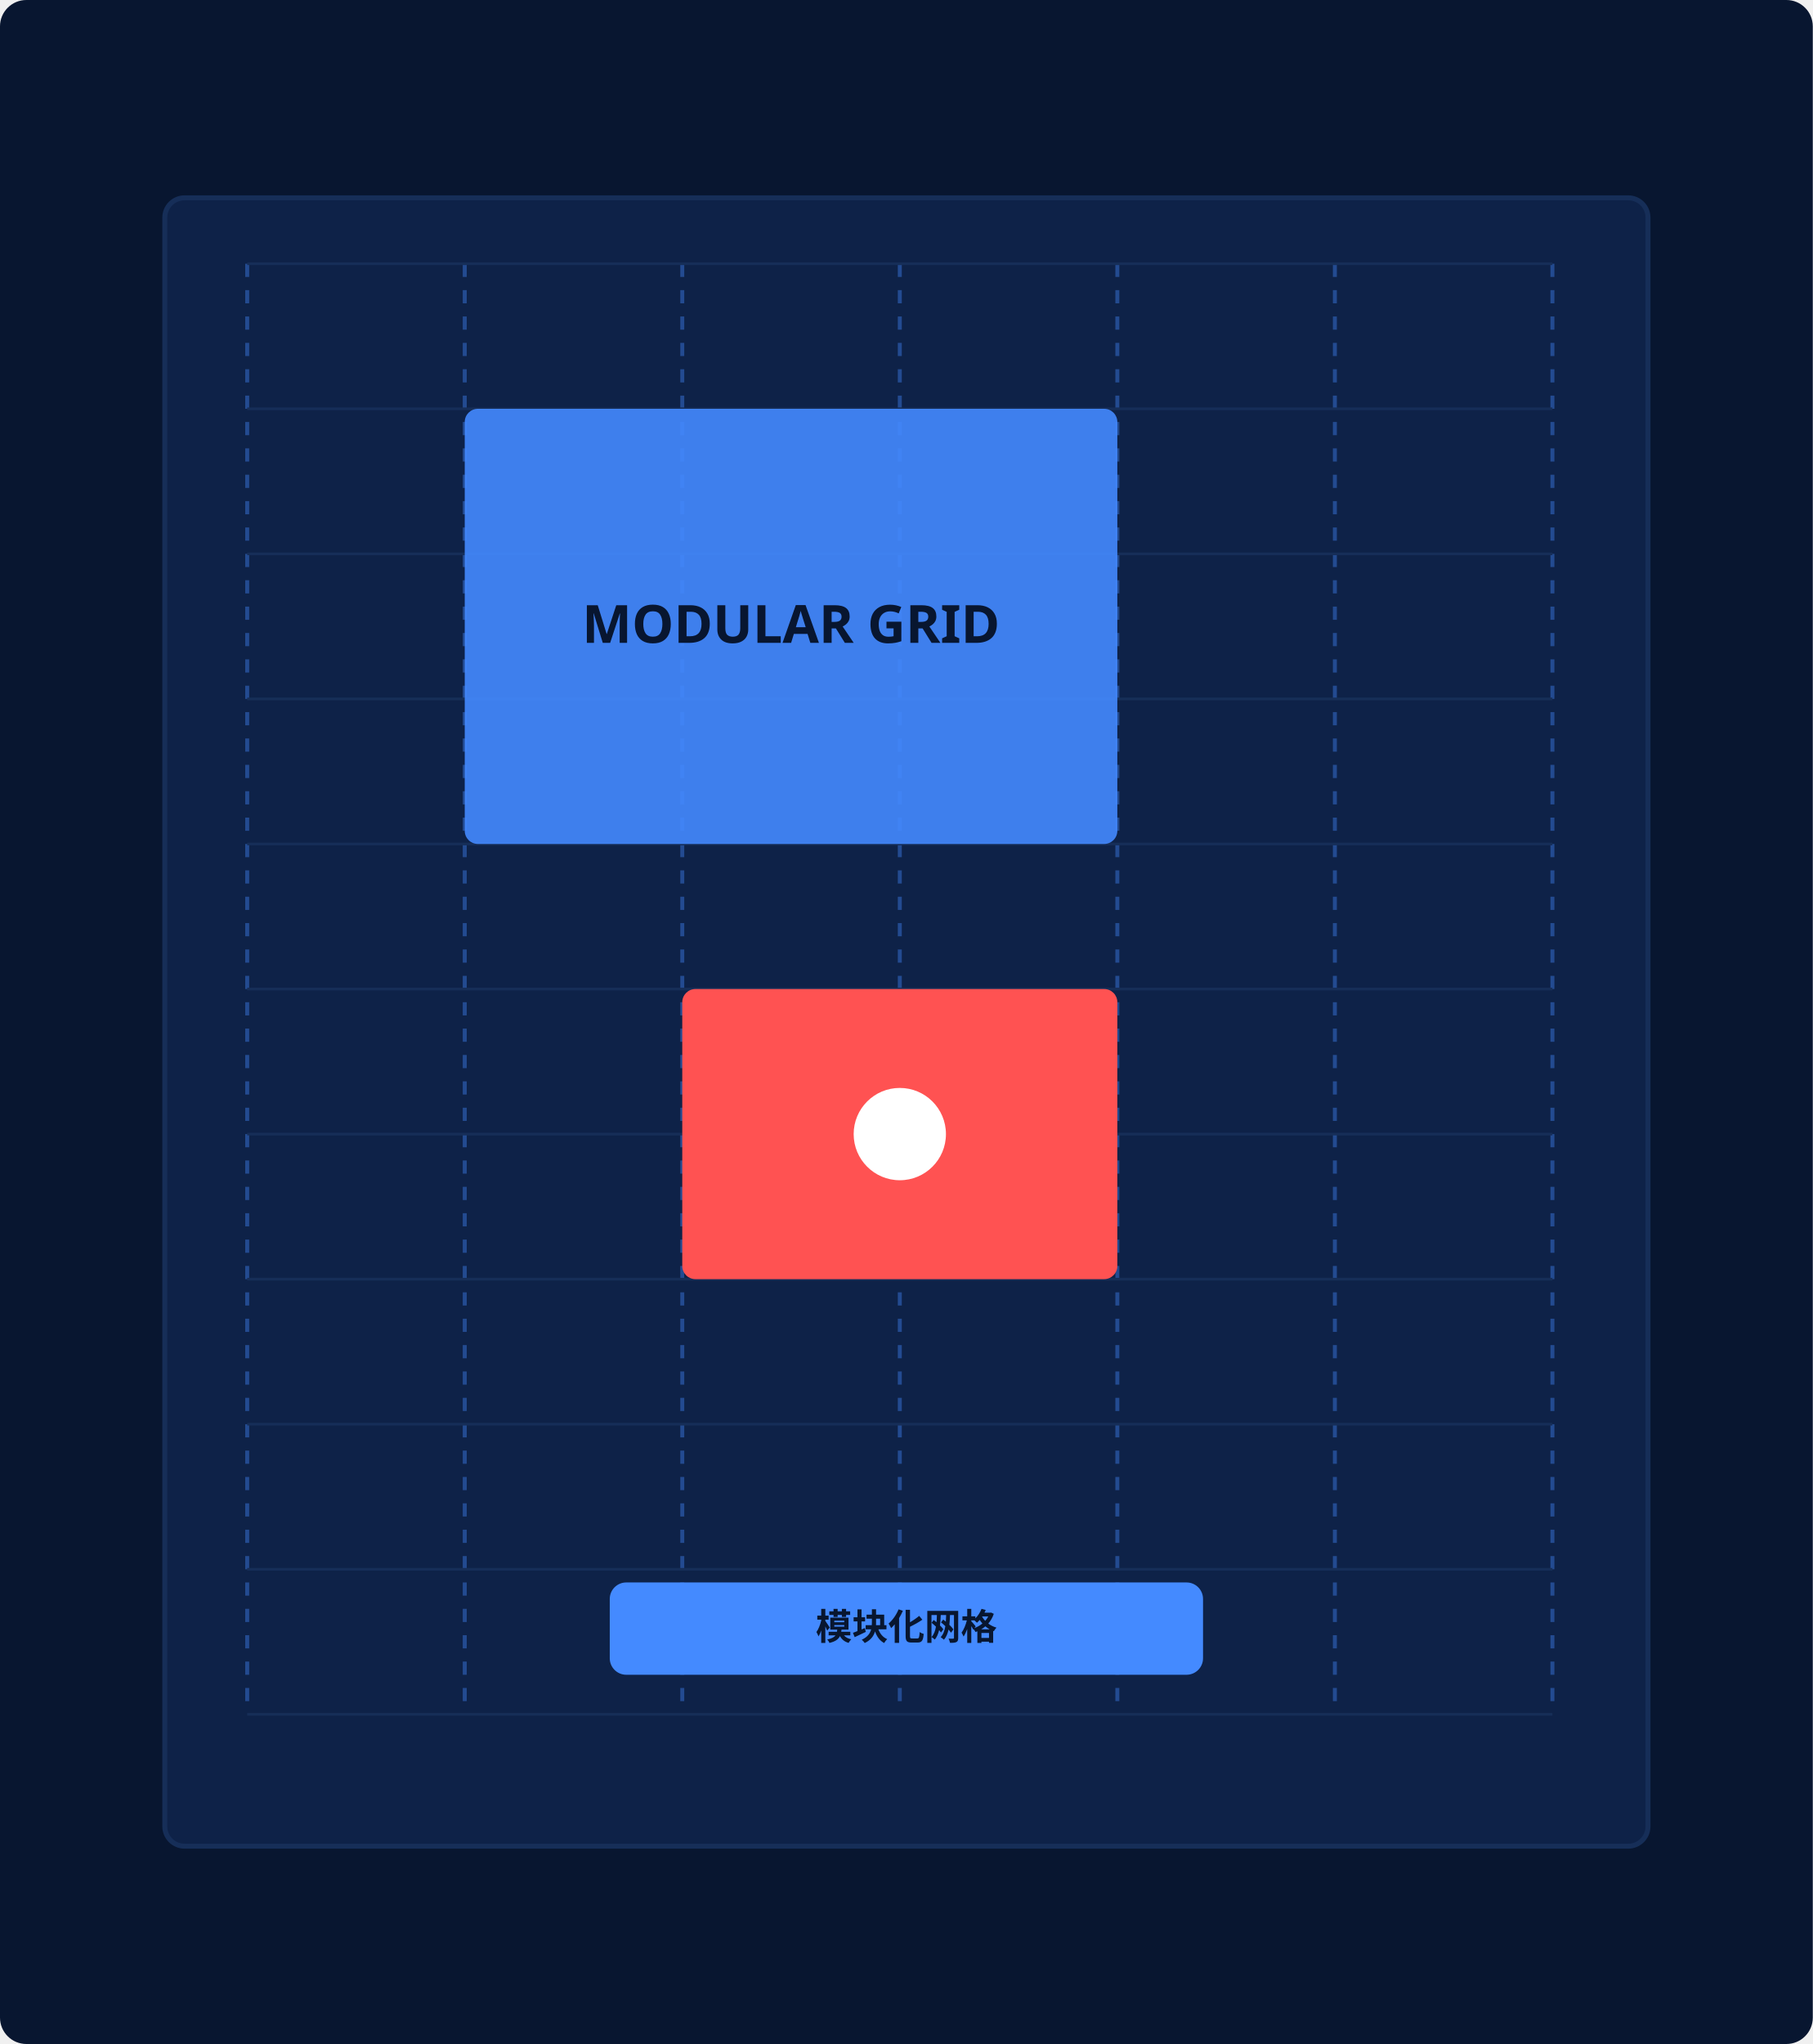
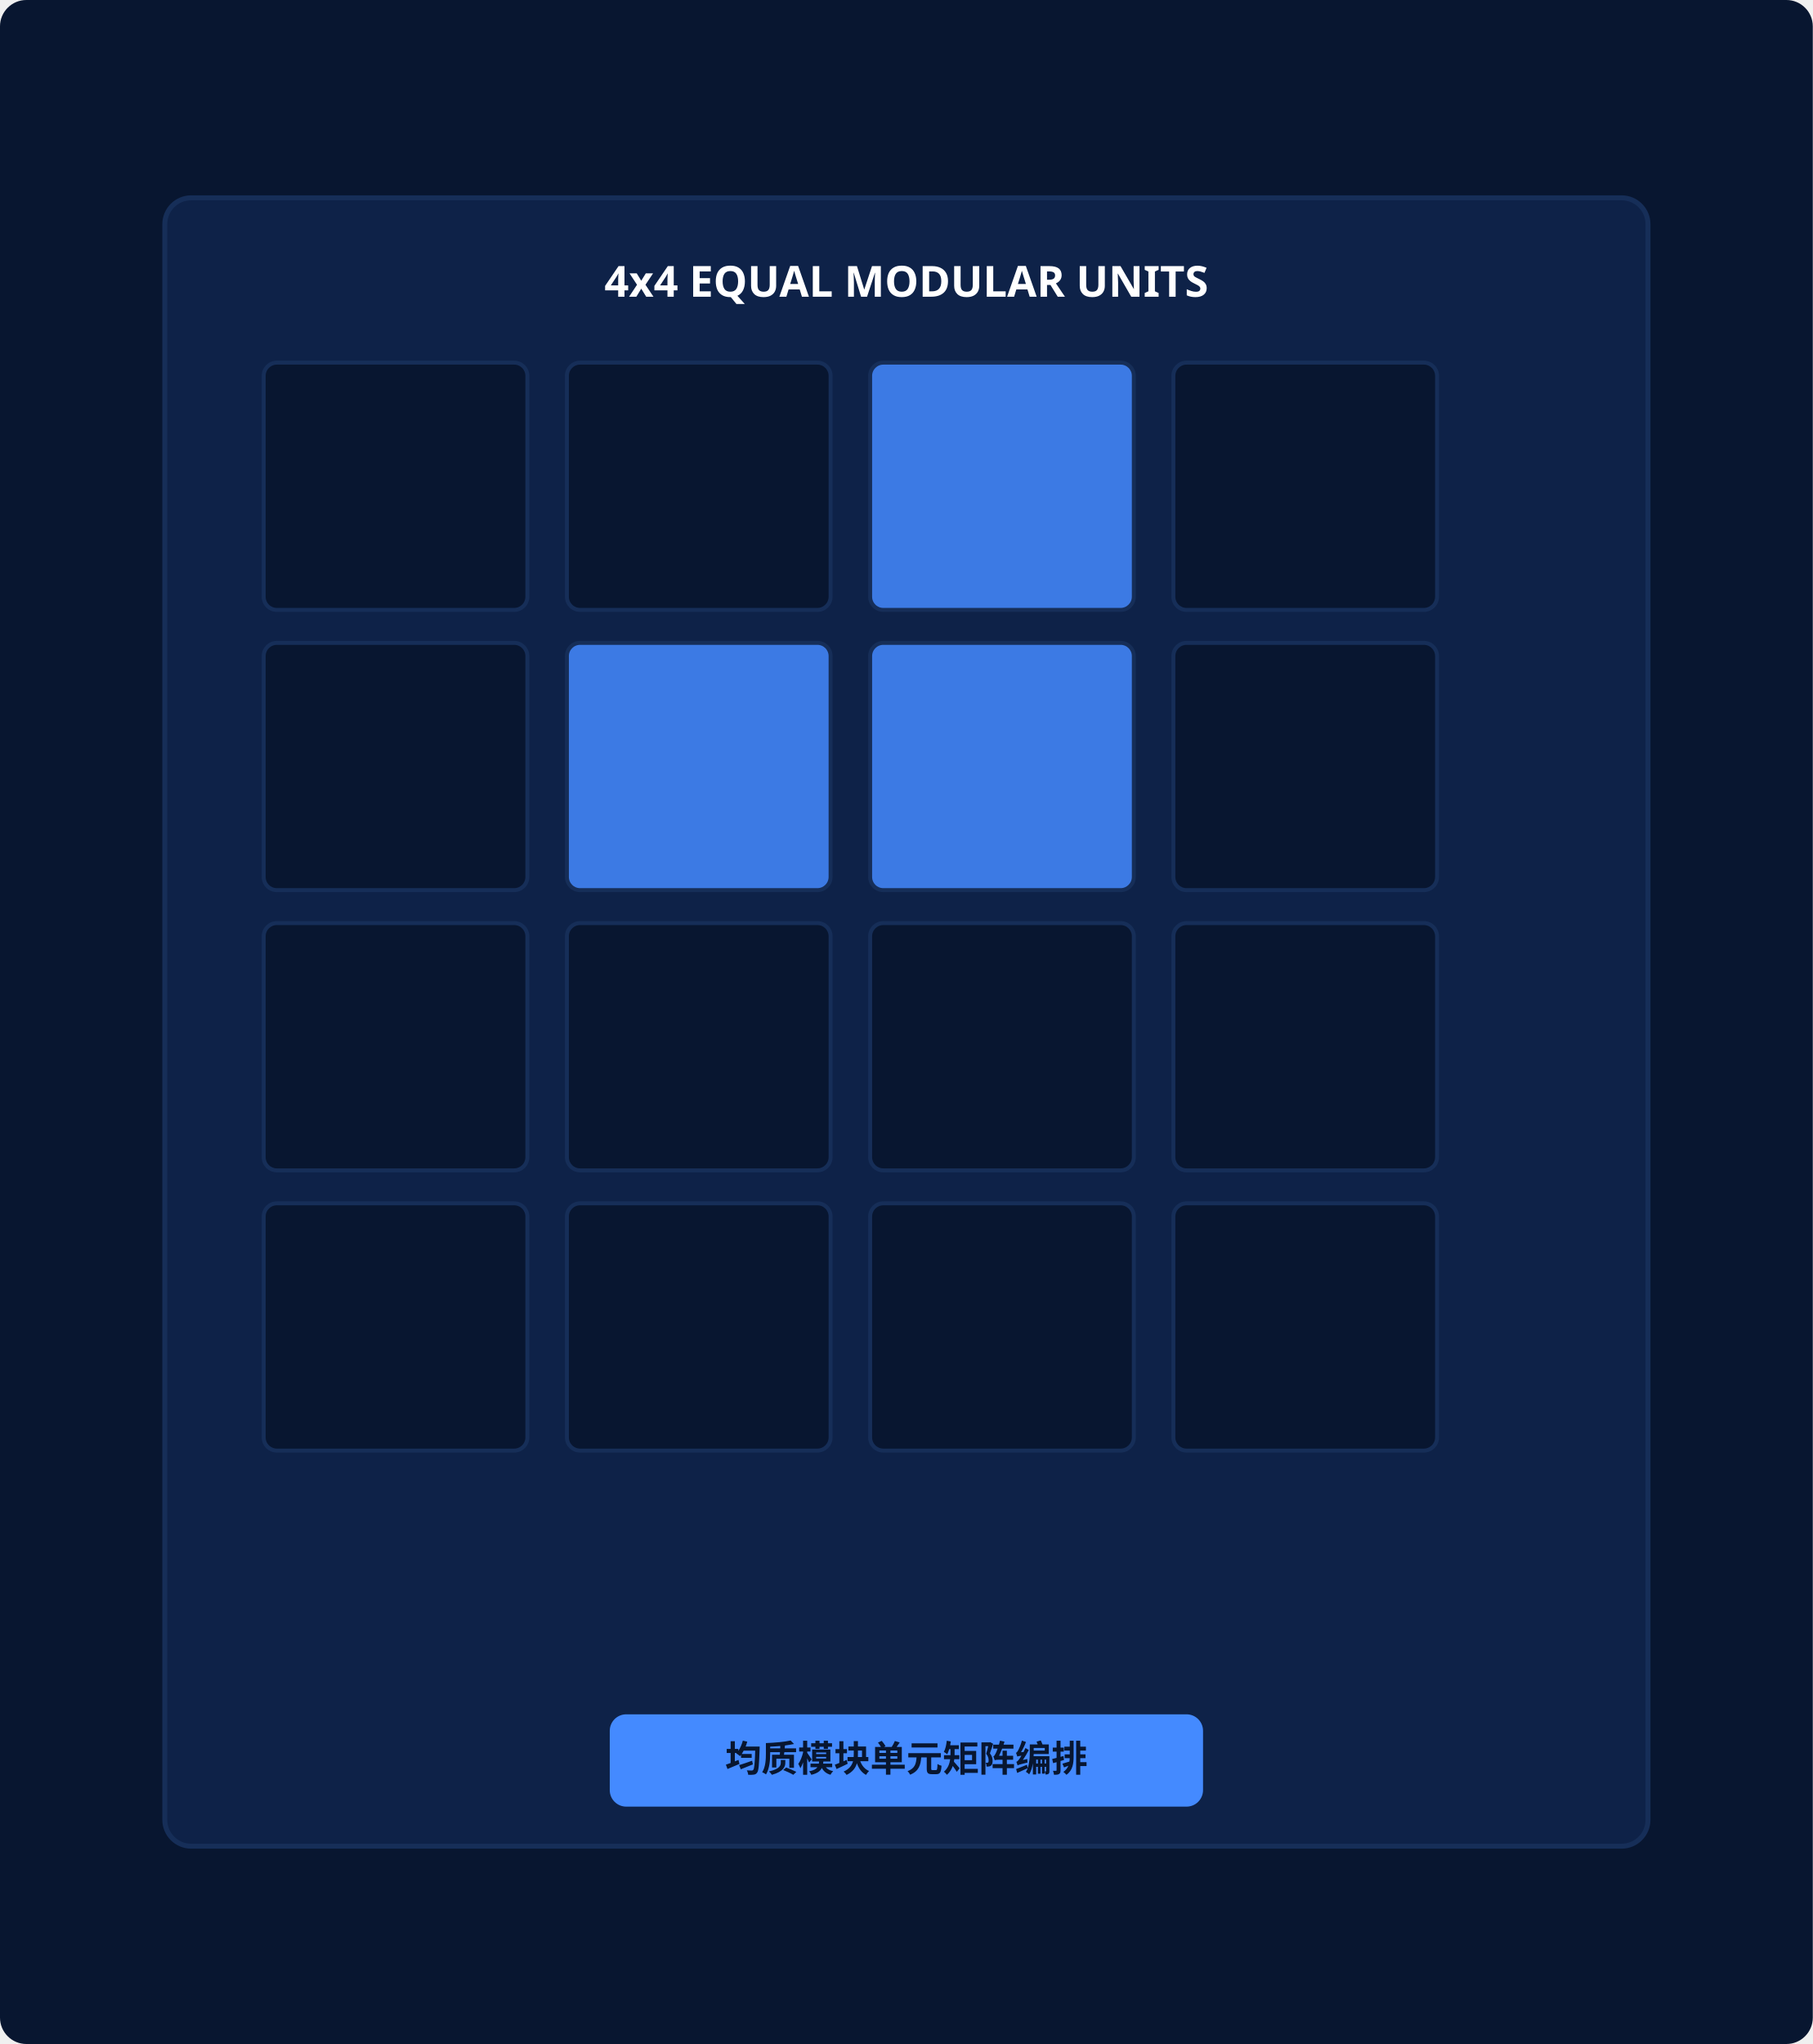
<svg xmlns="http://www.w3.org/2000/svg" viewBox="0 0 550 620">
  <rect width="550" height="620" fill="#081630" rx="8" />
-   <rect x="50" y="60" width="450" height="500" fill="#0E2248" stroke="#162E58" stroke-width="1.5" rx="6" />
-   <line x1="75" y1="80" x2="75" y2="520" stroke="#448AFF" stroke-width="1.2" stroke-dasharray="4,4" opacity="0.4" />
-   <line x1="141" y1="80" x2="141" y2="520" stroke="#448AFF" stroke-width="1.2" stroke-dasharray="4,4" opacity="0.4" />
-   <line x1="207" y1="80" x2="207" y2="520" stroke="#448AFF" stroke-width="1.2" stroke-dasharray="4,4" opacity="0.4" />
-   <line x1="273" y1="80" x2="273" y2="520" stroke="#448AFF" stroke-width="1.2" stroke-dasharray="4,4" opacity="0.4" />
-   <line x1="339" y1="80" x2="339" y2="520" stroke="#448AFF" stroke-width="1.2" stroke-dasharray="4,4" opacity="0.4" />
-   <line x1="405" y1="80" x2="405" y2="520" stroke="#448AFF" stroke-width="1.2" stroke-dasharray="4,4" opacity="0.4" />
-   <line x1="471" y1="80" x2="471" y2="520" stroke="#448AFF" stroke-width="1.2" stroke-dasharray="4,4" opacity="0.4" />
-   <line x1="75" y1="80" x2="471" y2="80" stroke="#162E58" stroke-width="0.8" />
-   <line x1="75" y1="124" x2="471" y2="124" stroke="#162E58" stroke-width="0.8" />
-   <line x1="75" y1="168" x2="471" y2="168" stroke="#162E58" stroke-width="0.8" />
-   <line x1="75" y1="212" x2="471" y2="212" stroke="#162E58" stroke-width="0.8" />
-   <line x1="75" y1="256" x2="471" y2="256" stroke="#162E58" stroke-width="0.8" />
-   <line x1="75" y1="300" x2="471" y2="300" stroke="#162E58" stroke-width="0.8" />
-   <line x1="75" y1="344" x2="471" y2="344" stroke="#162E58" stroke-width="0.8" />
-   <line x1="75" y1="388" x2="471" y2="388" stroke="#162E58" stroke-width="0.8" />
-   <line x1="75" y1="432" x2="471" y2="432" stroke="#162E58" stroke-width="0.8" />
-   <line x1="75" y1="476" x2="471" y2="476" stroke="#162E58" stroke-width="0.8" />
-   <line x1="75" y1="520" x2="471" y2="520" stroke="#162E58" stroke-width="0.8" />
-   <rect x="141" y="124" width="198" height="132" fill="#448AFF" rx="4" fill-opacity="0.9" />
-   <rect x="207" y="300" width="132" height="88" fill="#FF5252" rx="4" />
-   <circle cx="273" cy="344" r="14" fill="#FFFFFF" />
-   <text x="240.0" y="195" fill="#081630" font-size="16" font-weight="900" font-family="Montserrat" text-anchor="middle">MODULAR GRID</text>
-   <rect x="185" y="480" width="180" height="28" rx="5" fill="#448AFF" />
-   <text x="275.0" y="497.36" fill="#081630" font-size="11" font-weight="900" font-family="PingFang SC, -apple-system, sans-serif" text-anchor="middle">模块化网格</text>
+   <rect x="50" y="60" width="450" height="500" fill="#0E2248" rx="8" stroke="#162E58" stroke-width="1.5" />
+   <g stroke="#162E58" stroke-width="1.2">
+     <rect x="80" y="110" width="80" height="75" rx="4" fill="#081630" fill-opacity="1" />
+     <rect x="172" y="110" width="80" height="75" rx="4" fill="#081630" fill-opacity="1" />
+     <rect x="264" y="110" width="80" height="75" rx="4" fill="#448AFF" fill-opacity="0.85" />
+     <rect x="356" y="110" width="80" height="75" rx="4" fill="#081630" fill-opacity="1" />
+     <rect x="80" y="195" width="80" height="75" rx="4" fill="#081630" fill-opacity="1" />
+     <rect x="172" y="195" width="80" height="75" rx="4" fill="#448AFF" fill-opacity="0.85" />
+     <rect x="264" y="195" width="80" height="75" rx="4" fill="#448AFF" fill-opacity="0.85" />
+     <rect x="356" y="195" width="80" height="75" rx="4" fill="#081630" fill-opacity="1" />
+     <rect x="80" y="280" width="80" height="75" rx="4" fill="#081630" fill-opacity="1" />
+     <rect x="172" y="280" width="80" height="75" rx="4" fill="#081630" fill-opacity="1" />
+     <rect x="264" y="280" width="80" height="75" rx="4" fill="#081630" fill-opacity="1" />
+     <rect x="356" y="280" width="80" height="75" rx="4" fill="#081630" fill-opacity="1" />
+     <rect x="80" y="365" width="80" height="75" rx="4" fill="#081630" fill-opacity="1" />
+     <rect x="172" y="365" width="80" height="75" rx="4" fill="#081630" fill-opacity="1" />
+     <rect x="264" y="365" width="80" height="75" rx="4" fill="#081630" fill-opacity="1" />
+     <rect x="356" y="365" width="80" height="75" rx="4" fill="#081630" fill-opacity="1" />
+   </g>
+   <text x="275" y="90" fill="#FFFFFF" font-size="13" font-weight="bold" font-family="Montserrat" text-anchor="middle">4x4 EQUAL MODULAR UNITS</text>
+   <rect x="185" y="520" width="180" height="28" rx="5" fill="#448AFF" />
+   <text x="275.0" y="537.36" fill="#081630" font-size="11" font-weight="900" font-family="PingFang SC, -apple-system, sans-serif" text-anchor="middle">均质模块单元矩阵编排</text>
</svg>
